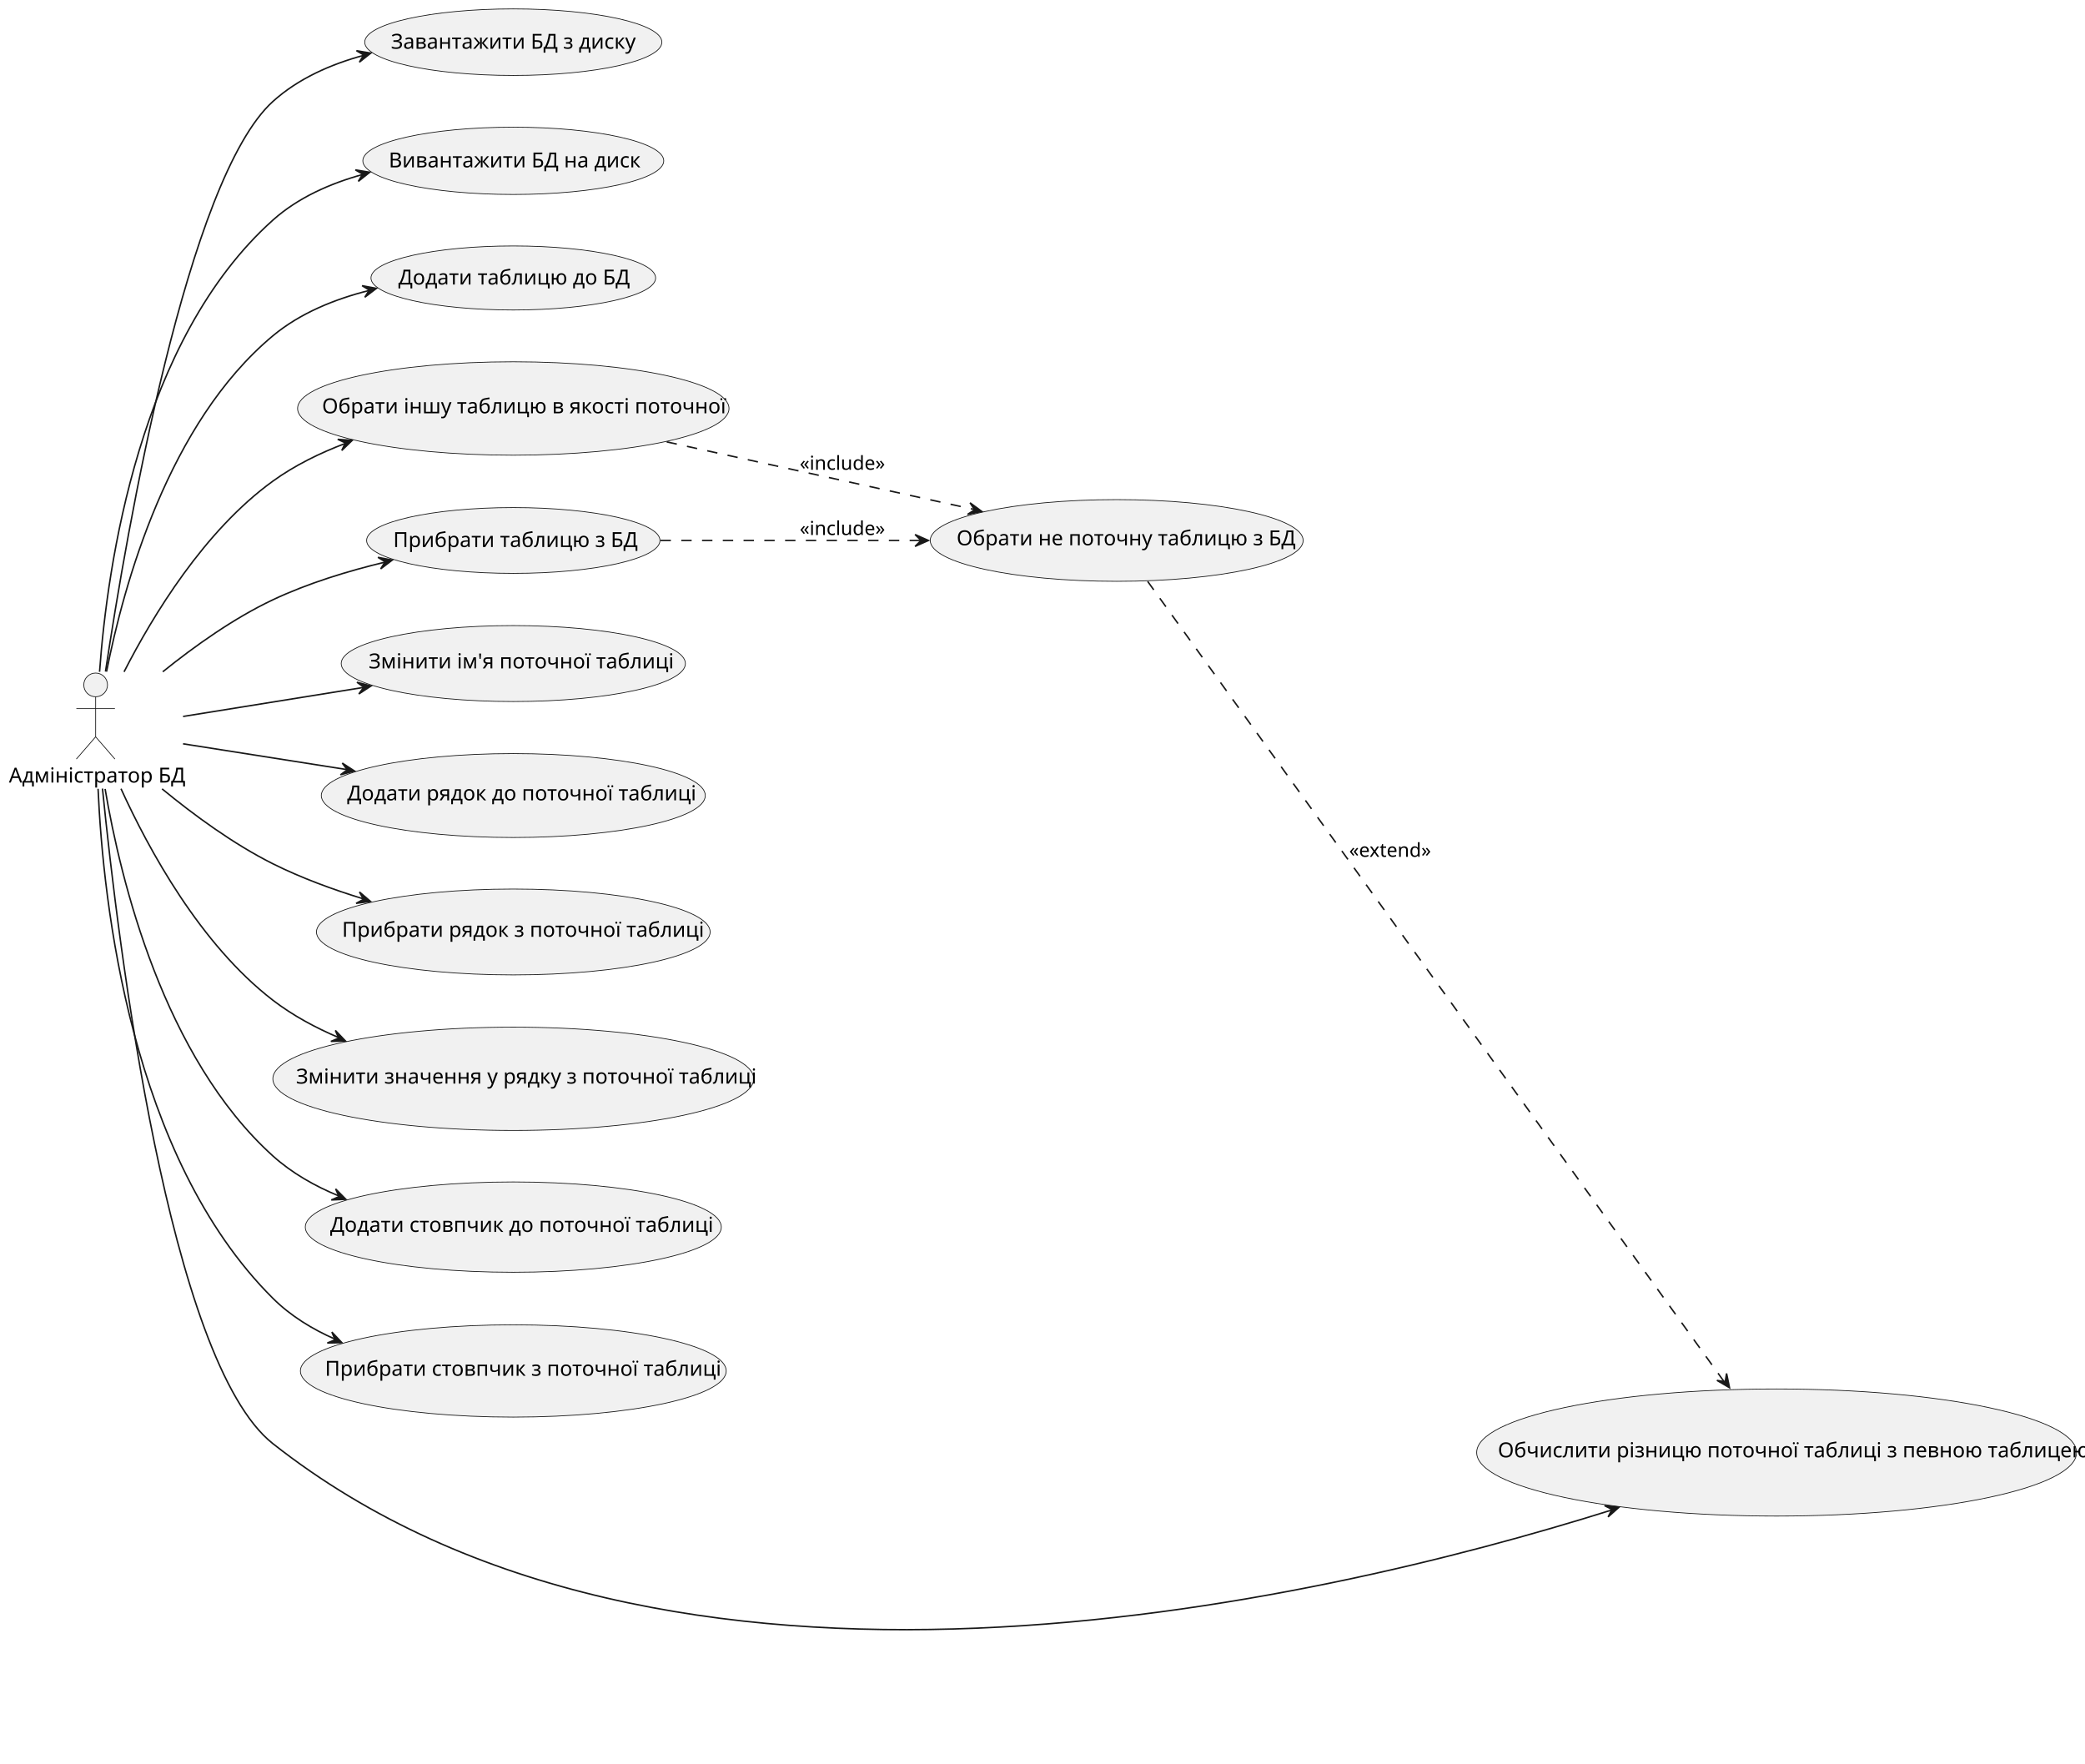
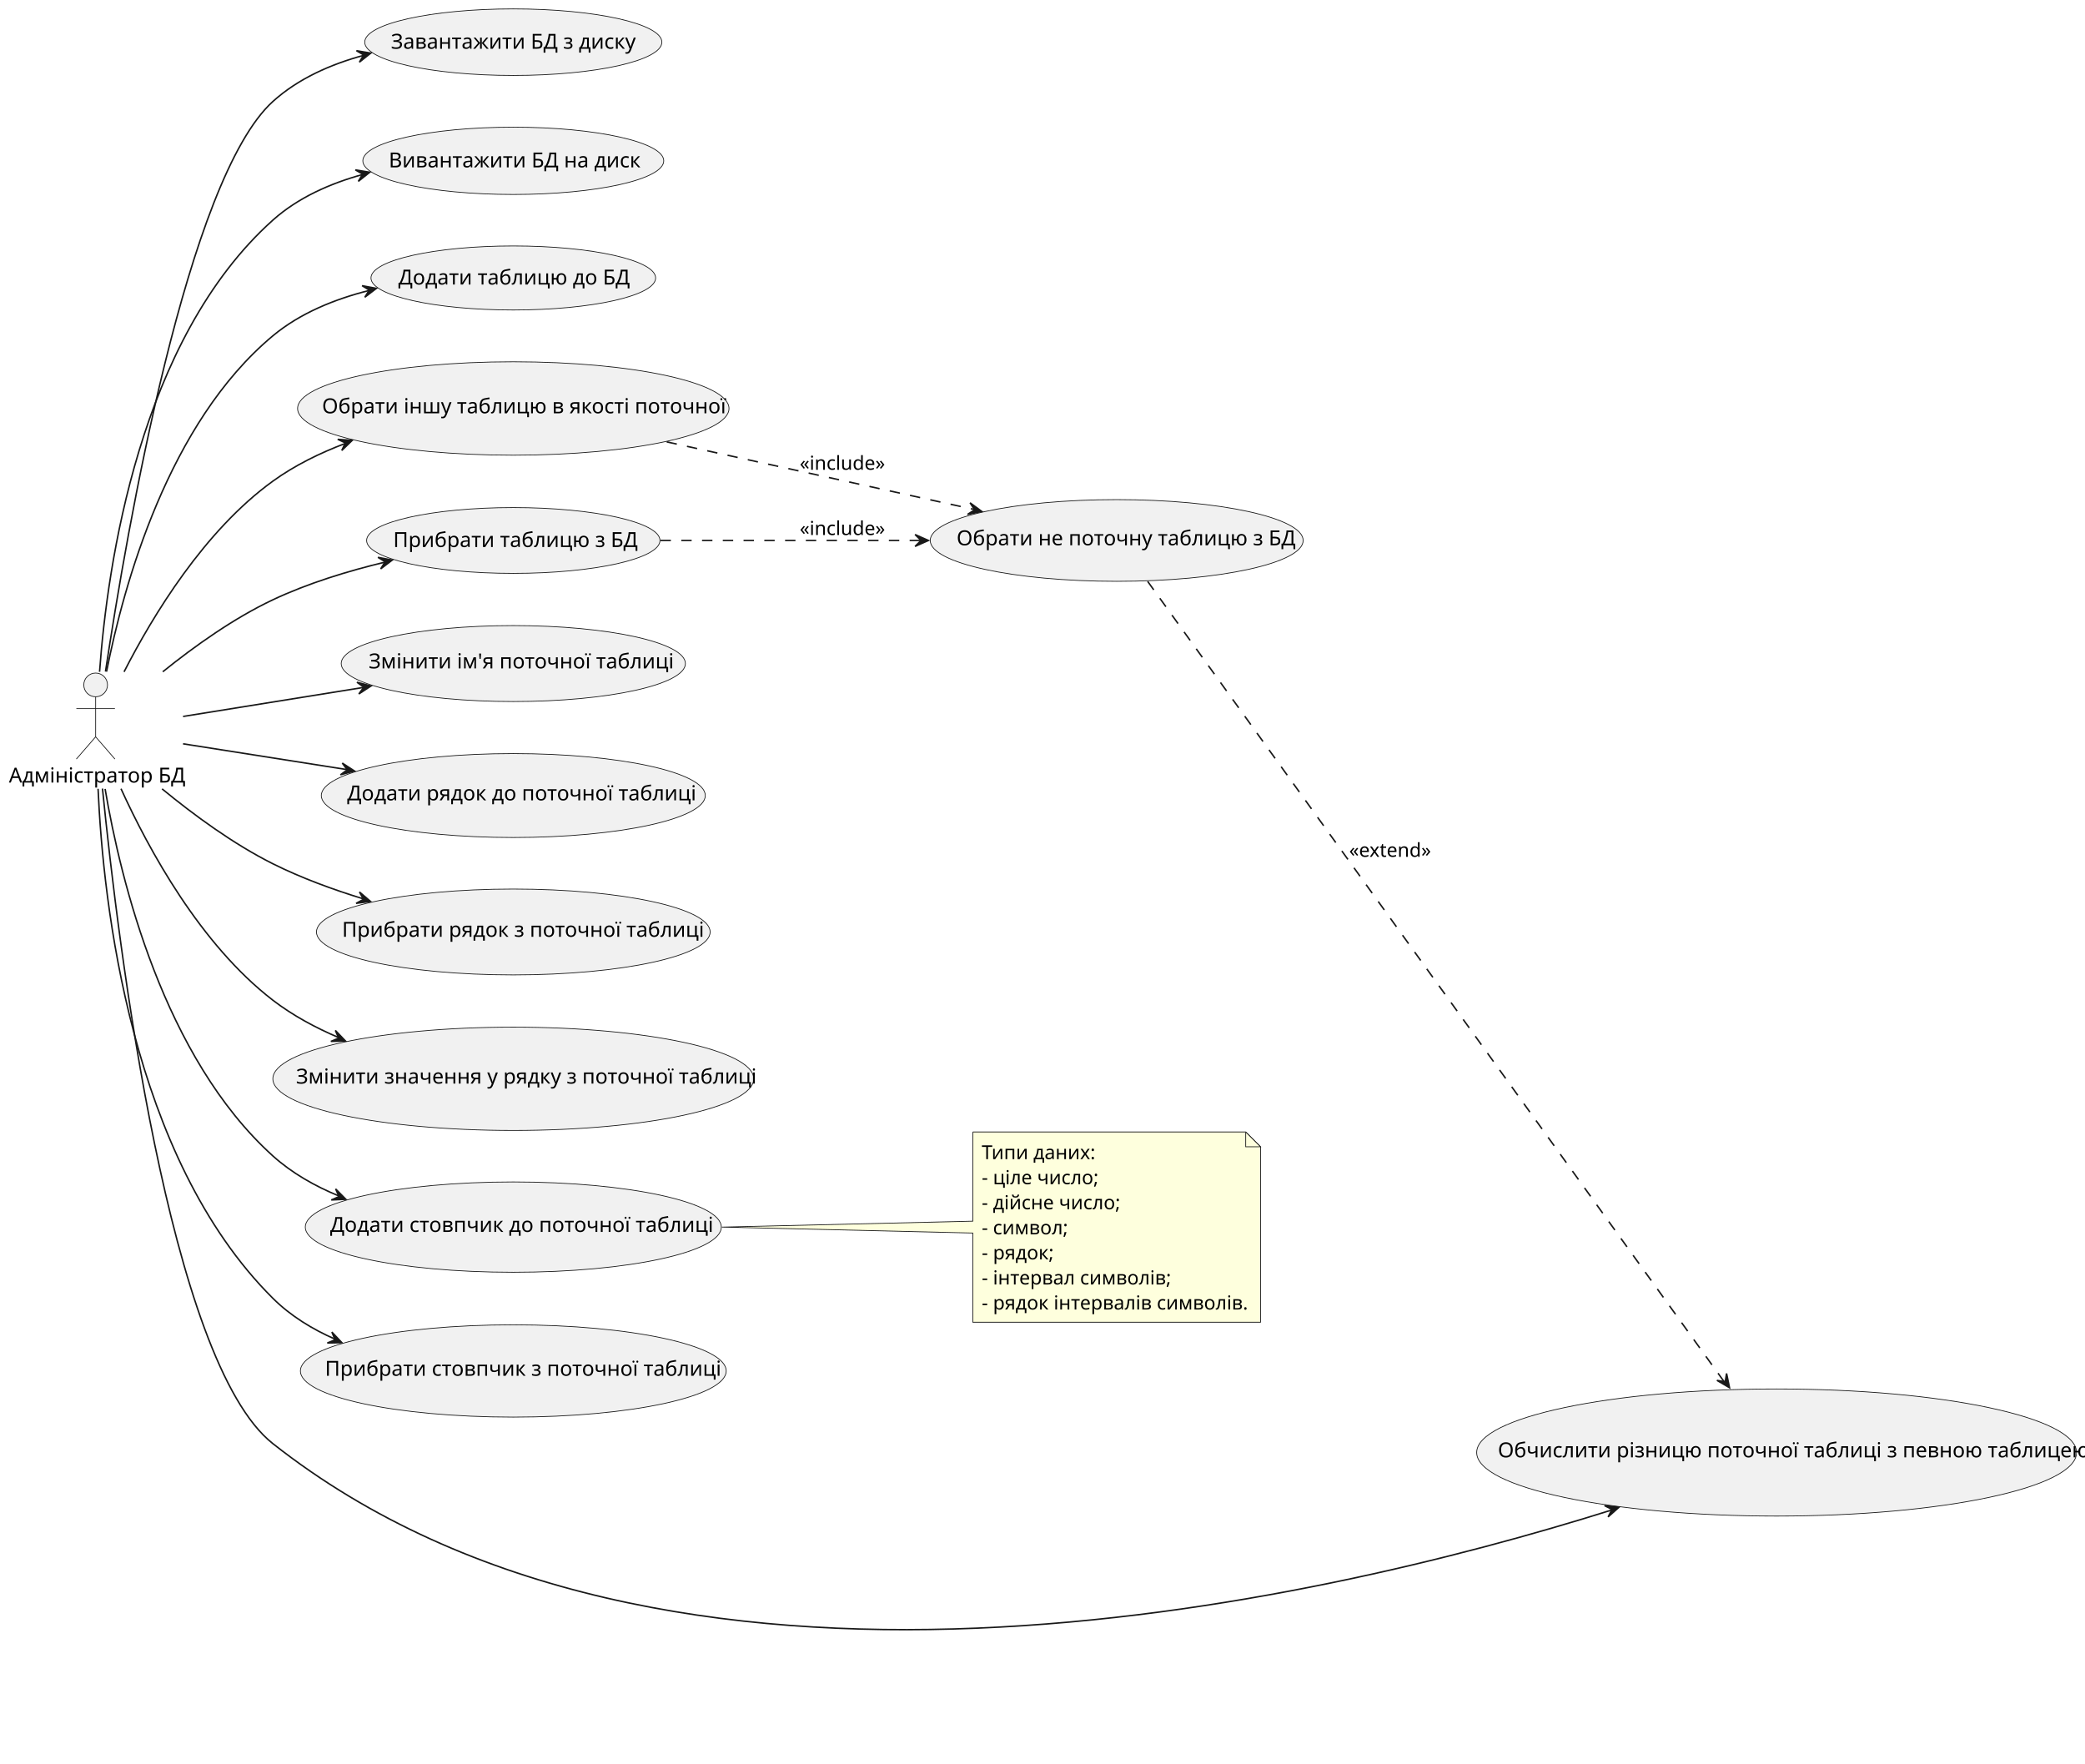
<svg xmlns="http://www.w3.org/2000/svg" contentStyleType="text/css" height="1189px" preserveAspectRatio="none" style="width:1406px;height:1189px;background:#FFFFFF;" version="1.1" viewBox="0 0 1406 1189" width="1406px" zoomAndPan="magnify">
  <defs />
  <g>
    <g id="elem_admin">
      <ellipse cx="64.5" cy="461.84" fill="#F1F1F1" rx="8" ry="8" style="stroke:#181818;stroke-width:0.5;" />
      <path d="M64.5,469.84 L64.5,496.84 M51.5,477.84 L77.5,477.84 M64.5,496.84 L51.5,511.84 M64.5,496.84 L77.5,511.84 " fill="none" style="stroke:#181818;stroke-width:0.5;" />
      <text fill="#000000" font-family="sans-serif" font-size="14" lengthAdjust="spacing" textLength="117" x="6" y="527.69">Адміністратор БД</text>
    </g>
    <g id="elem_Завантажити БД з диску">
      <ellipse cx="346.139" cy="28.438" fill="#F1F1F1" rx="100.189" ry="22.438" style="stroke:#181818;stroke-width:0.5;" />
      <text fill="#000000" font-family="sans-serif" font-size="14" lengthAdjust="spacing" textLength="159" x="263.639" y="32.863">Завантажити БД з диску</text>
    </g>
    <g id="elem_Вивантажити БД на диск">
      <ellipse cx="346.135" cy="108.443" fill="#F1F1F1" rx="101.465" ry="22.693" style="stroke:#181818;stroke-width:0.5;" />
      <text fill="#000000" font-family="sans-serif" font-size="14" lengthAdjust="spacing" textLength="162" x="262.135" y="112.868">Вивантажити БД на диск</text>
    </g>
    <g id="elem_Додати таблицю до БД">
      <ellipse cx="346.142" cy="187.436" fill="#F1F1F1" rx="95.982" ry="21.596" style="stroke:#181818;stroke-width:0.5;" />
      <text fill="#000000" font-family="sans-serif" font-size="14" lengthAdjust="spacing" textLength="149" x="268.642" y="191.861">Додати таблицю до БД</text>
    </g>
    <g id="elem_pickTable">
      <ellipse cx="753.035" cy="364.439" fill="#F1F1F1" rx="125.745" ry="27.549" style="stroke:#181818;stroke-width:0.5;" />
      <text fill="#000000" font-family="sans-serif" font-size="14" lengthAdjust="spacing" textLength="216" x="645.035" y="367.689">Обрати не поточну таблицю з БД</text>
    </g>
    <g id="elem_activateTable">
      <ellipse cx="346.141" cy="275.442" fill="#F1F1F1" rx="145.461" ry="31.492" style="stroke:#181818;stroke-width:0.5;" />
      <text fill="#000000" font-family="sans-serif" font-size="14" lengthAdjust="spacing" textLength="258" x="217.141" y="278.692">Обрати іншу таблицю в якості поточної</text>
    </g>
    <g id="elem_removeTable">
      <ellipse cx="346.139" cy="364.444" fill="#F1F1F1" rx="98.918" ry="22.184" style="stroke:#181818;stroke-width:0.5;" />
      <text fill="#000000" font-family="sans-serif" font-size="14" lengthAdjust="spacing" textLength="156" x="265.139" y="368.869">Прибрати таблицю з БД</text>
    </g>
    <g id="elem_Змінити ім'я поточної таблиці">
      <ellipse cx="346.14" cy="447.442" fill="#F1F1F1" rx="116.06" ry="25.612" style="stroke:#181818;stroke-width:0.5;" />
      <text fill="#000000" font-family="sans-serif" font-size="14" lengthAdjust="spacing" textLength="195" x="248.62" y="450.701">Змінити ім'я поточної таблиці</text>
    </g>
    <g id="elem_Додати рядок до поточної таблиці">
      <ellipse cx="346.138" cy="536.444" fill="#F1F1F1" rx="129.468" ry="28.294" style="stroke:#181818;stroke-width:0.5;" />
      <text fill="#000000" font-family="sans-serif" font-size="14" lengthAdjust="spacing" textLength="224" x="234.138" y="539.694">Додати рядок до поточної таблиці</text>
    </g>
    <g id="elem_Прибрати рядок з поточної таблиці">
      <ellipse cx="346.14" cy="628.438" fill="#F1F1F1" rx="132.74" ry="28.948" style="stroke:#181818;stroke-width:0.5;" />
      <text fill="#000000" font-family="sans-serif" font-size="14" lengthAdjust="spacing" textLength="231" x="230.64" y="631.688">Прибрати рядок з поточної таблиці</text>
    </g>
    <g id="elem_Змінити значення у рядку з поточної таблиці">
      <ellipse cx="346.143" cy="727.439" fill="#F1F1F1" rx="162.143" ry="34.829" style="stroke:#181818;stroke-width:0.5;" />
      <text fill="#000000" font-family="sans-serif" font-size="14" lengthAdjust="spacing" textLength="293" x="199.643" y="730.689">Змінити значення у рядку з поточної таблиці</text>
    </g>
-     <g id="elem_Додати стовпчик до поточної таблиці">
+     <g id="elem_addColumn">
      <ellipse cx="346.141" cy="827.442" fill="#F1F1F1" rx="140.261" ry="30.452" style="stroke:#181818;stroke-width:0.5;" />
      <text fill="#000000" font-family="sans-serif" font-size="14" lengthAdjust="spacing" textLength="247" x="222.641" y="830.692">Додати стовпчик до поточної таблиці</text>
+     </g>
+     <g id="elem_GMN26">
+       <path d="M656.03,763.29 L656.03,823.44 L486.77,827.44 L656.03,831.44 L656.03,891.59 A0,0 0 0 0 656.03,891.59 L850.03,891.59 A0,0 0 0 0 850.03,891.59 L850.03,773.29 L840.03,763.29 L656.03,763.29 A0,0 0 0 0 656.03,763.29 " fill="#FEFFDD" style="stroke:#181818;stroke-width:0.5;" />
+       <path d="M840.03,763.29 L840.03,773.29 L850.03,773.29 L840.03,763.29 " fill="#FEFFDD" style="stroke:#181818;stroke-width:0.5;" />
+       <text fill="#000000" font-family="sans-serif" font-size="13" lengthAdjust="spacing" textLength="75" x="662.03" y="781.615">Типи даних:</text>
+       <text fill="#000000" font-family="sans-serif" font-size="13" lengthAdjust="spacing" textLength="76" x="662.03" y="798.515">- ціле число;</text>
+       <text fill="#000000" font-family="sans-serif" font-size="13" lengthAdjust="spacing" textLength="92" x="662.03" y="815.415">- дійсне число;</text>
+       <text fill="#000000" font-family="sans-serif" font-size="13" lengthAdjust="spacing" textLength="57" x="662.03" y="832.315">- символ;</text>
+       <text fill="#000000" font-family="sans-serif" font-size="13" lengthAdjust="spacing" textLength="49" x="662.03" y="849.215">- рядок;</text>
+       <text fill="#000000" font-family="sans-serif" font-size="13" lengthAdjust="spacing" textLength="123" x="662.03" y="866.115">- інтервал символів;</text>
+       <text fill="#000000" font-family="sans-serif" font-size="13" lengthAdjust="spacing" textLength="173" x="662.03" y="883.015">- рядок інтервалів символів.</text>
    </g>
    <g id="elem_Прибрати стовпчик з поточної таблиці">
      <ellipse cx="346.137" cy="924.443" fill="#F1F1F1" rx="143.567" ry="31.113" style="stroke:#181818;stroke-width:0.5;" />
      <text fill="#000000" font-family="sans-serif" font-size="14" lengthAdjust="spacing" textLength="254" x="219.137" y="927.693">Прибрати стовпчик з поточної таблиці</text>
    </g>
    <g id="elem_diffTable">
      <ellipse cx="1198.044" cy="979.443" fill="#F1F1F1" rx="202.264" ry="42.853" style="stroke:#181818;stroke-width:0.5;" />
      <text fill="#000000" font-family="sans-serif" font-size="14" lengthAdjust="spacing" textLength="376" x="1010.044" y="982.693">Обчислити різницю поточної таблиці з певною таблицею</text>
    </g>
    <g id="link_admin_Завантажити БД з диску">
      <path d="M71.13,452.84 C85.48,357.77 126.36,120.64 184,68.44 C201.04,53.01 223.1,43.31 245.4,37.27 " fill="none" id="admin-to-Завантажити БД з диску" style="stroke:#181818;stroke-width:1.0;" />
      <polygon fill="#181818" points="250.07,35.81,240.358,34.173,245.227,37.053,242.347,41.922,250.07,35.81" style="stroke:#181818;stroke-width:1.0;" />
    </g>
    <g id="link_admin_Вивантажити БД на диск">
      <path d="M67.14,453.01 C72.34,381.19 94,229.02 184,148.44 C200.93,133.28 222.71,123.66 244.74,117.61 " fill="none" id="admin-to-Вивантажити БД на диск" style="stroke:#181818;stroke-width:1.0;" />
      <polygon fill="#181818" points="249.35,116.15,239.634,114.54,244.51,117.406,241.644,122.283,249.35,116.15" style="stroke:#181818;stroke-width:1.0;" />
    </g>
    <g id="link_admin_Додати таблицю до БД">
      <path d="M71.85,452.89 C83.4,394.33 113.5,285.17 184,226.44 C202.43,211.09 225.93,201.6 249.25,195.78 " fill="none" id="admin-to-Додати таблицю до БД" style="stroke:#181818;stroke-width:1.0;" />
      <polygon fill="#181818" points="253.85,194.45,244.169,192.638,248.985,195.606,246.018,200.422,253.85,194.45" style="stroke:#181818;stroke-width:1.0;" />
    </g>
    <g id="link_admin_activateTable">
      <path d="M83.65,453.03 C103.21,414.79 137.86,357.78 184,324.44 C198.71,313.8 215.76,305.44 233.16,298.88 " fill="none" id="admin-to-activateTable" style="stroke:#181818;stroke-width:1.0;" />
      <polygon fill="#181818" points="237.56,296.91,227.734,296.236,232.863,298.623,230.476,303.752,237.56,296.91" style="stroke:#181818;stroke-width:1.0;" />
    </g>
    <g id="link_activateTable_pickTable">
      <path d="M449.57,297.95 C513.48,312 595.14,329.95 657.49,343.65 " fill="none" id="activateTable-to-pickTable" style="stroke:#181818;stroke-width:1.0;stroke-dasharray:7.0,7.0;" />
      <polygon fill="#181818" points="662.09,344.88,654.156,339.045,657.206,343.809,652.442,346.859,662.09,344.88" style="stroke:#181818;stroke-width:1.0;" />
      <text fill="#000000" font-family="sans-serif" font-size="13" lengthAdjust="spacing" textLength="57" x="539.29" y="316.765">«include»</text>
    </g>
    <g id="link_admin_removeTable">
      <path d="M109.77,452.98 C130.96,435.89 157.47,416.96 184,404.44 C207.63,393.28 234.73,385.01 259.88,378.98 " fill="none" id="admin-to-removeTable" style="stroke:#181818;stroke-width:1.0;" />
      <polygon fill="#181818" points="264.55,377.65,254.874,375.811,259.682,378.792,256.702,383.6,264.55,377.65" style="stroke:#181818;stroke-width:1.0;" />
    </g>
    <g id="link_removeTable_pickTable">
      <path d="M445.41,364.44 C498.25,364.44 564.1,364.44 621.22,364.44 " fill="none" id="removeTable-to-pickTable" style="stroke:#181818;stroke-width:1.0;stroke-dasharray:7.0,7.0;" />
      <polygon fill="#181818" points="626.07,364.44,617.07,360.44,621.07,364.44,617.07,368.44,626.07,364.44" style="stroke:#181818;stroke-width:1.0;" />
      <text fill="#000000" font-family="sans-serif" font-size="13" lengthAdjust="spacing" textLength="57" x="539.29" y="360.765">«include»</text>
    </g>
    <g id="link_admin_Змінити ім'я поточної таблиці">
      <path d="M123.44,483.11 C158.66,477.44 204.58,470.05 245.49,463.47 " fill="none" id="admin-to-Змінити ім'я поточної таблиці" style="stroke:#181818;stroke-width:1.0;" />
      <polygon fill="#181818" points="250.23,462.55,240.705,460.044,245.295,463.351,241.987,467.94,250.23,462.55" style="stroke:#181818;stroke-width:1.0;" />
    </g>
    <g id="link_admin_Додати рядок до поточної таблиці">
      <path d="M123.44,501.55 C155.54,506.6 196.52,513.05 234.5,519.03 " fill="none" id="admin-to-Додати рядок до поточної таблиці" style="stroke:#181818;stroke-width:1.0;" />
      <polygon fill="#181818" points="239.08,519.91,230.82,514.547,234.142,519.125,229.564,522.447,239.08,519.91" style="stroke:#181818;stroke-width:1.0;" />
    </g>
    <g id="link_admin_Прибрати рядок з поточної таблиці">
      <path d="M109.29,531.94 C130.59,549.46 157.31,569.09 184,582.44 C203.11,591.99 224.51,599.85 245.33,606.2 " fill="none" id="admin-to-Прибрати рядок з поточної таблиці" style="stroke:#181818;stroke-width:1.0;" />
      <polygon fill="#181818" points="249.89,607.87,242.41,601.463,245.099,606.44,240.122,609.129,249.89,607.87" style="stroke:#181818;stroke-width:1.0;" />
    </g>
    <g id="link_admin_Змінити значення у рядку з поточної таблиці">
      <path d="M81.59,531.83 C100.35,573.03 135.14,636.85 184,674.44 C197.32,684.68 212.7,692.99 228.57,699.72 " fill="none" id="admin-to-Змінити значення у рядку з поточної таблиці" style="stroke:#181818;stroke-width:1.0;" />
      <polygon fill="#181818" points="232.97,701.94,226.163,694.822,228.345,700.041,223.125,702.223,232.97,701.94" style="stroke:#181818;stroke-width:1.0;" />
    </g>
-     <g id="link_admin_Додати стовпчик до поточної таблиці">
-       <path d="M70.88,532 C81.37,593.78 110.38,712.97 184,779.44 C196.85,791.03 212.39,799.84 228.69,806.51 " fill="none" id="admin-to-Додати стовпчик до поточної таблиці" style="stroke:#181818;stroke-width:1.0;" />
+     <g id="link_admin_addColumn">
+       <path d="M70.88,532 C81.37,593.78 110.38,712.97 184,779.44 C196.85,791.03 212.39,799.84 228.69,806.51 " fill="none" id="admin-to-addColumn" style="stroke:#181818;stroke-width:1.0;" />
      <polygon fill="#181818" points="233.24,808.7,226.325,801.687,228.586,806.873,223.401,809.134,233.24,808.7" style="stroke:#181818;stroke-width:1.0;" />
    </g>
    <g id="link_admin_Прибрати стовпчик з поточної таблиці">
      <path d="M66.13,531.89 C69.54,608.91 88.16,780.06 184,875.44 C195.92,887.3 210.61,896.3 226.23,903.13 " fill="none" id="admin-to-Прибрати стовпчик з поточної таблиці" style="stroke:#181818;stroke-width:1.0;" />
      <polygon fill="#181818" points="230.56,905.37,223.799,898.209,225.947,903.442,220.714,905.59,230.56,905.37" style="stroke:#181818;stroke-width:1.0;" />
    </g>
    <g id="link_admin_diffTable">
      <path d="M69.1,531.74 C79.6,636.49 113.93,918.19 184,973.44 C448.61,1182.04 884.52,1081.78 1087.15,1018.11 " fill="none" id="admin-to-diffTable" style="stroke:#181818;stroke-width:1.0;" />
      <polygon fill="#181818" points="1091.78,1016.33,1081.992,1015.24,1087.014,1017.842,1084.412,1022.865,1091.78,1016.33" style="stroke:#181818;stroke-width:1.0;" />
    </g>
    <g id="link_pickTable_diffTable">
      <path d="M773.93,392.06 C843.33,488.4 1075.22,810.32 1162.99,932.17 " fill="none" id="pickTable-to-diffTable" style="stroke:#181818;stroke-width:1.0;stroke-dasharray:7.0,7.0;" />
      <polygon fill="#181818" points="1166.3,935.77,1164.298,926.127,1163.383,931.709,1157.801,930.794,1166.3,935.77" style="stroke:#181818;stroke-width:1.0;" />
      <text fill="#000000" font-family="sans-serif" font-size="13" lengthAdjust="spacing" textLength="55" x="909.78" y="577.765">«extend»</text>
    </g>
  </g>
</svg>
